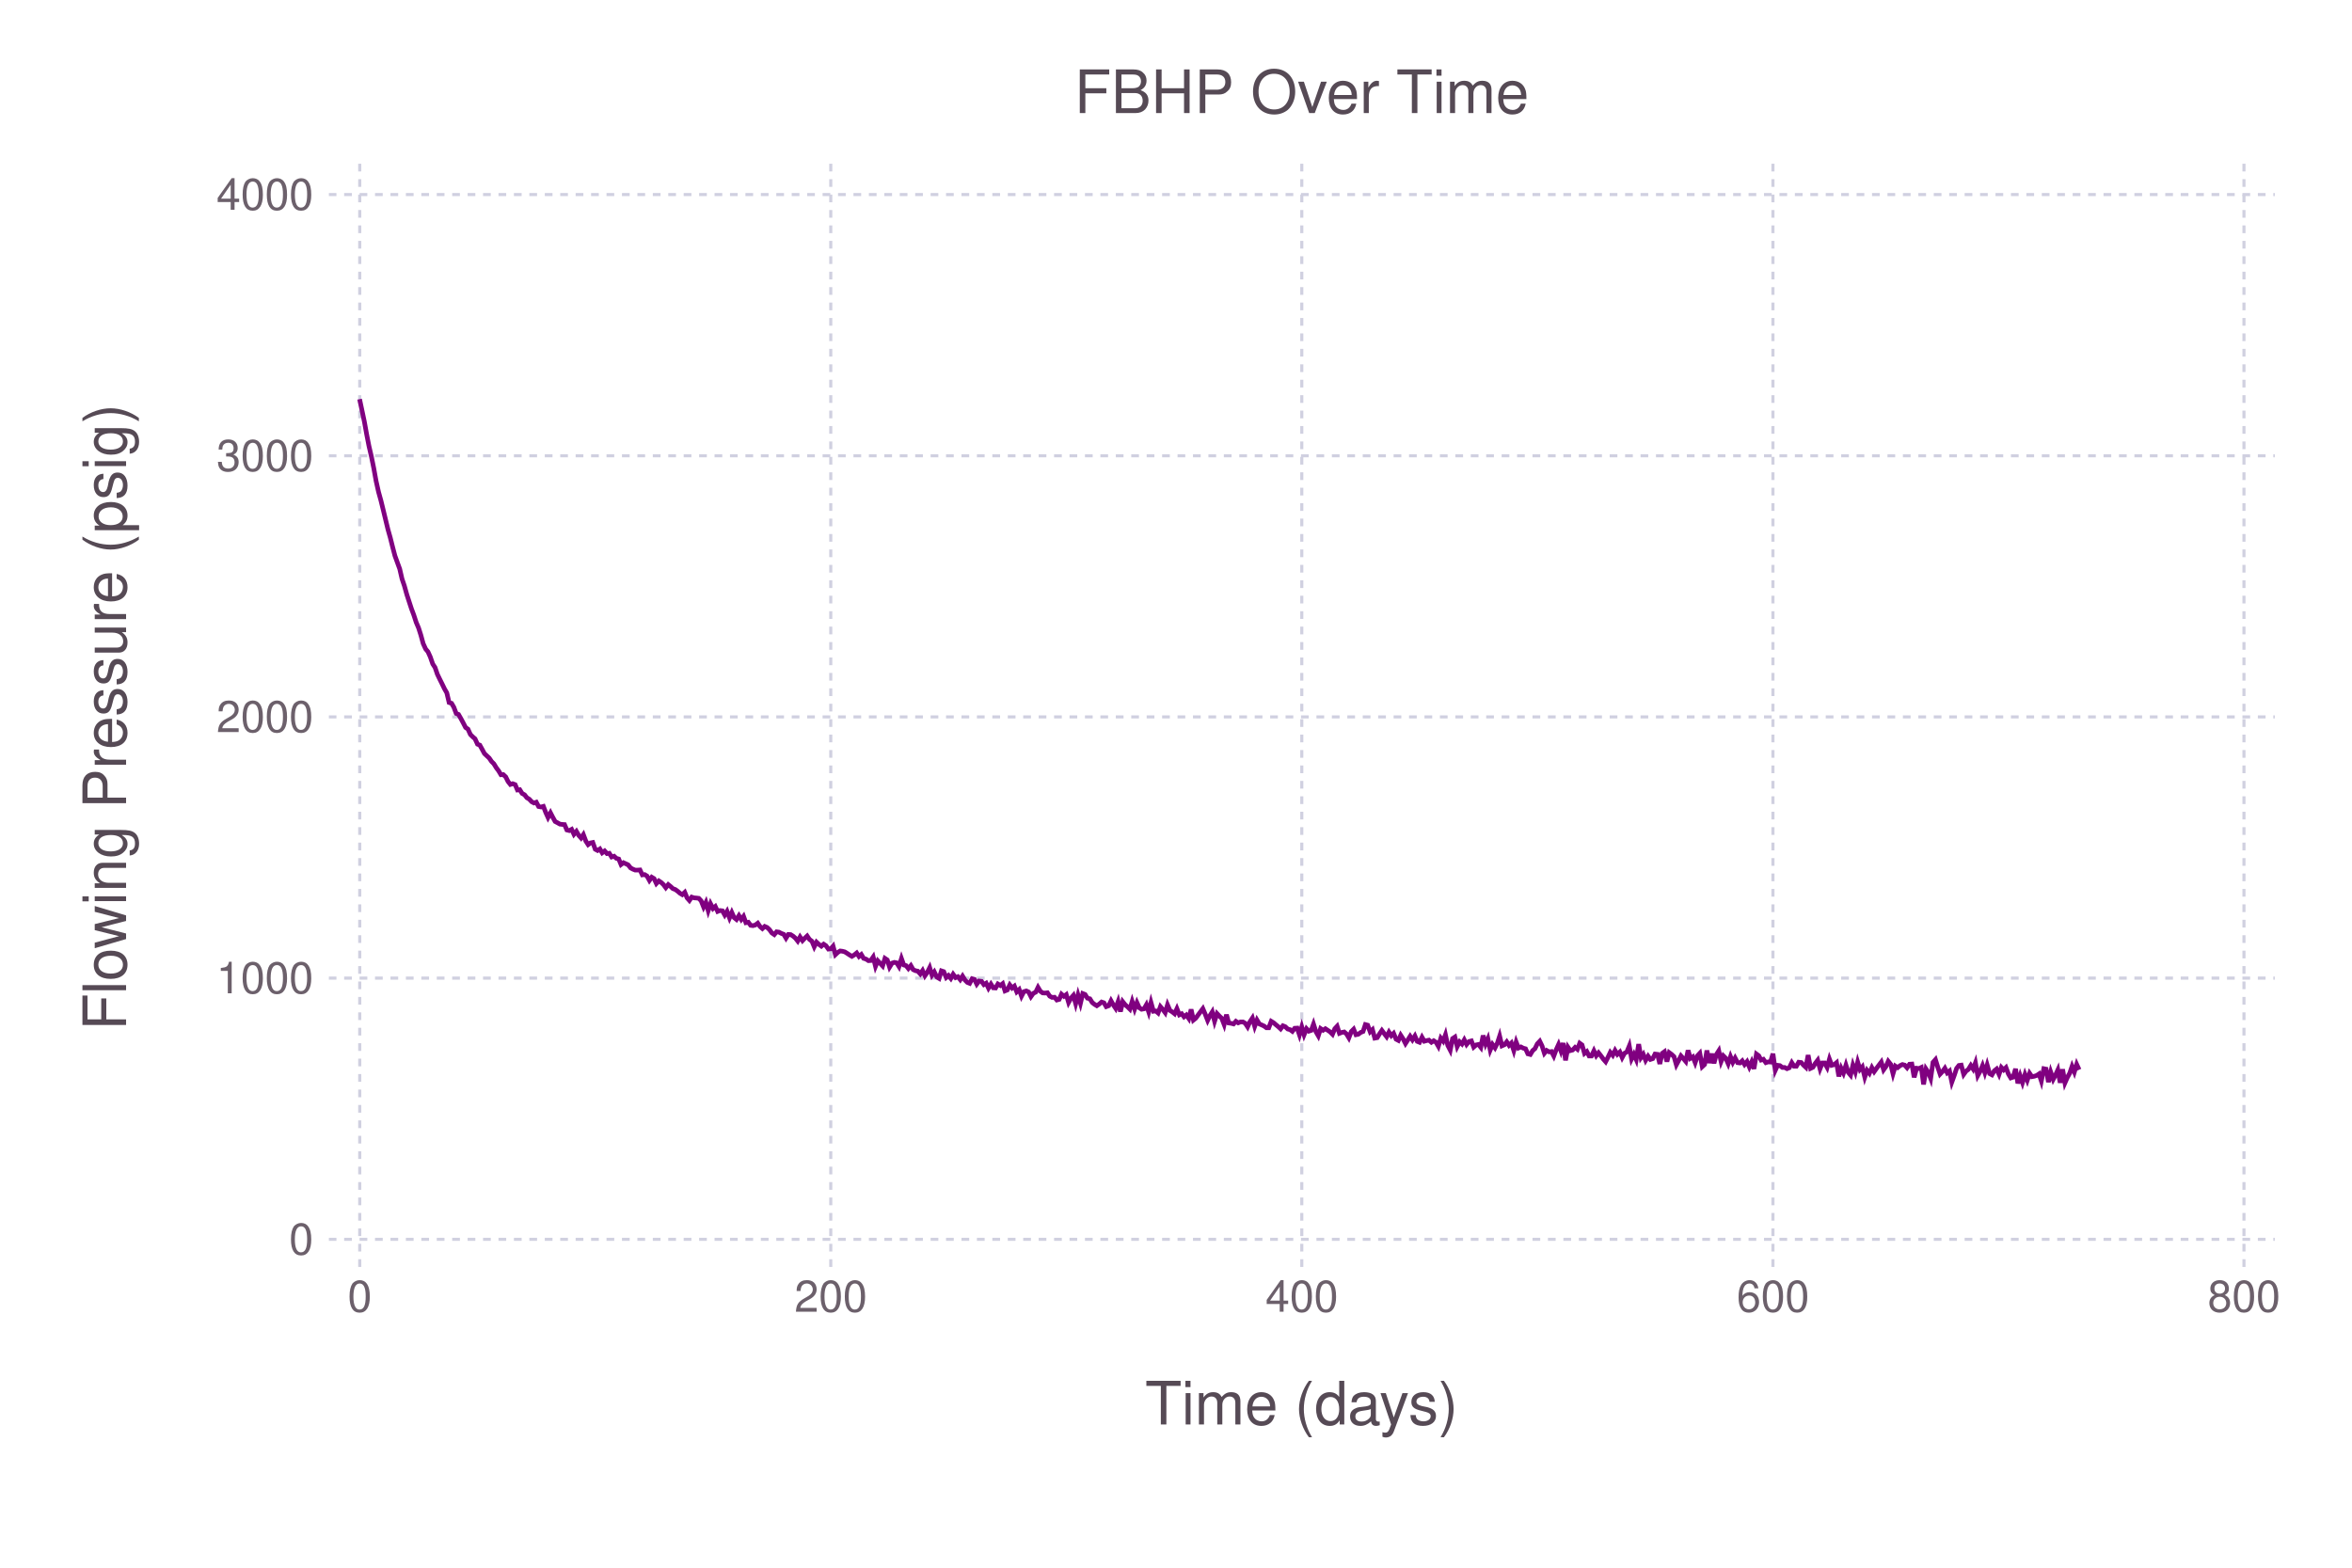
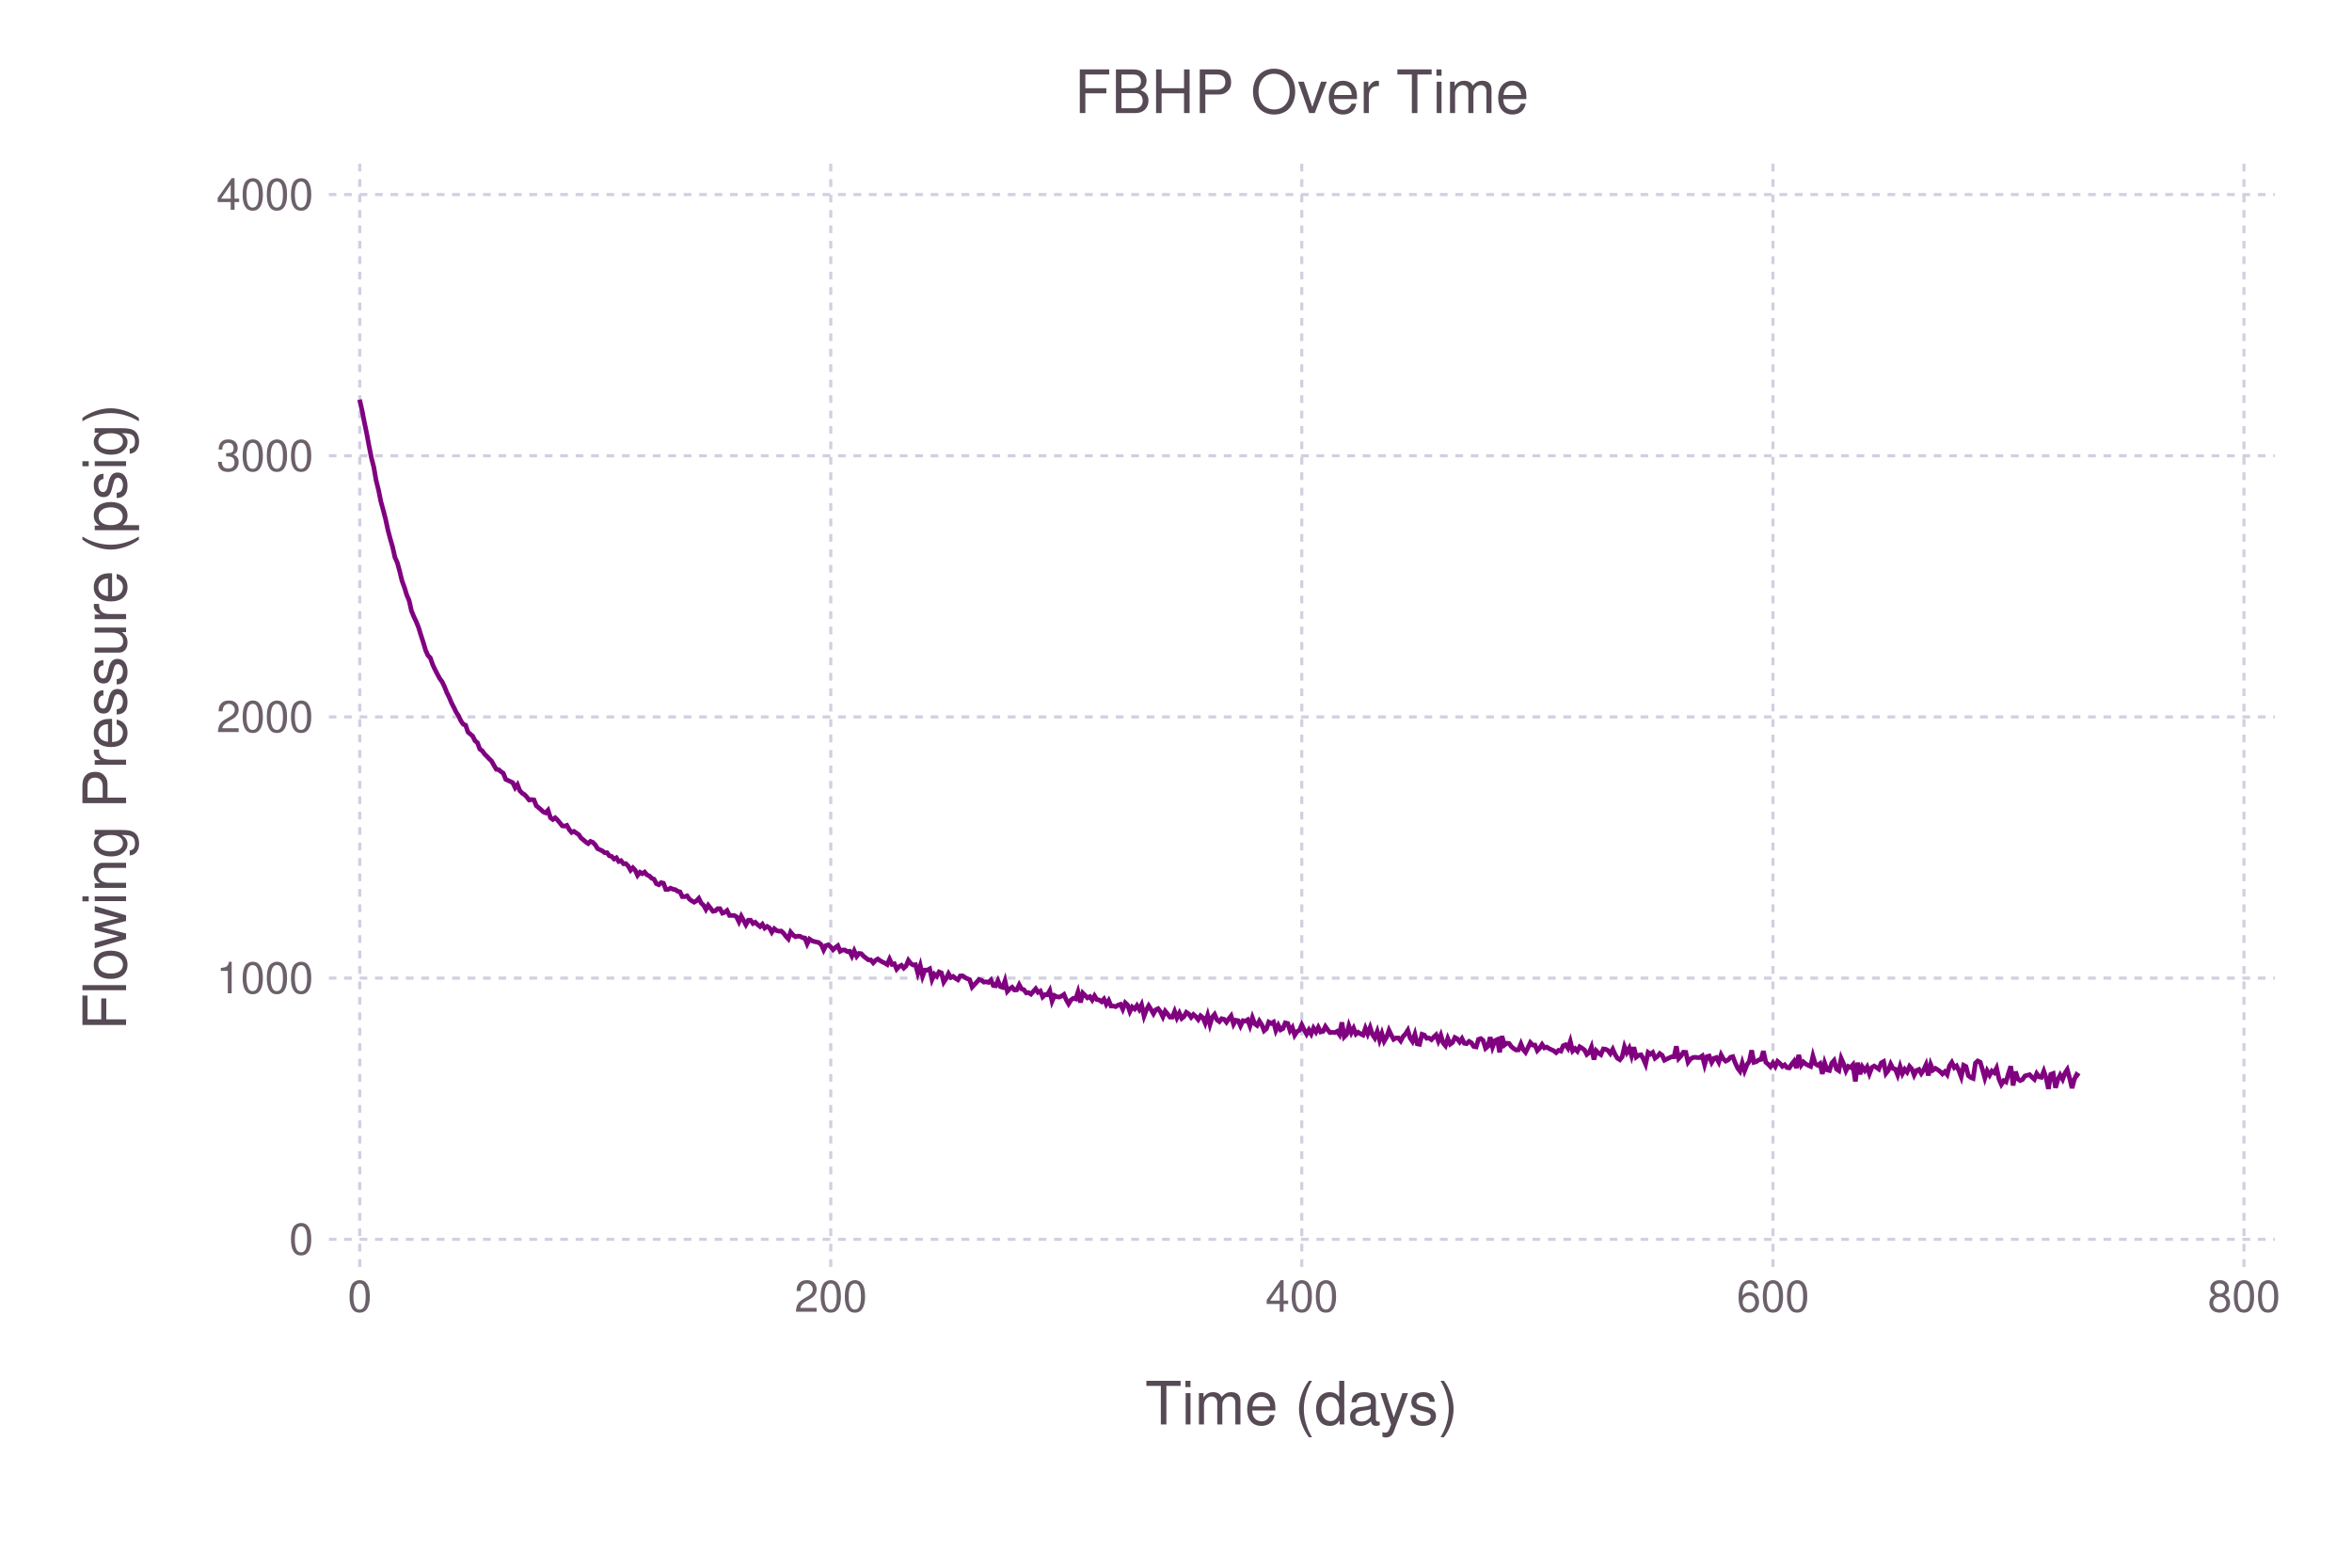
<svg xmlns="http://www.w3.org/2000/svg" version="1.2" width="152.4mm" height="101.6mm" viewBox="0 0 152.4 101.6" stroke="none" fill="#000000" stroke-width="0.3" font-size="3.88">
  <defs>
    <marker id="arrow" markerWidth="15" markerHeight="7" refX="5" refY="3.5" orient="auto" markerUnits="strokeWidth">
      <path d="M0,0 L15,3.5 L0,7 z" stroke="context-stroke" fill="context-stroke" />
    </marker>
  </defs>
-   <g class="plotroot xscalable yscalable" id="img-9a608861-1">
-     <g font-size="3.88" font-family="'PT Sans','Helvetica Neue','Helvetica',sans-serif" fill="#564A55" stroke="#000000" stroke-opacity="0.000" id="img-9a608861-2">
+   <g class="plotroot xscalable yscalable" id="img-10766e0c-1">
+     <g font-size="3.88" font-family="'PT Sans','Helvetica Neue','Helvetica',sans-serif" fill="#564A55" stroke="#000000" stroke-opacity="0.000" id="img-10766e0c-2">
      <g transform="translate(84.35,89.99)">
        <g class="primitive">
          <text text-anchor="middle" dy="0.6em">Time (days)</text>
        </g>
      </g>
    </g>
-     <g class="guide xlabels" font-size="2.82" font-family="'PT Sans Caption','Helvetica Neue','Helvetica',sans-serif" fill="#6C606B" id="img-9a608861-3">
+     <g class="guide xlabels" font-size="2.82" font-family="'PT Sans Caption','Helvetica Neue','Helvetica',sans-serif" fill="#6C606B" id="img-10766e0c-3">
      <g transform="translate(23.31,83.32)">
        <g class="primitive">
          <text text-anchor="middle" dy="0.6em">0</text>
        </g>
      </g>
      <g transform="translate(53.83,83.32)">
        <g class="primitive">
          <text text-anchor="middle" dy="0.6em">200</text>
        </g>
      </g>
      <g transform="translate(84.35,83.32)">
        <g class="primitive">
          <text text-anchor="middle" dy="0.6em">400</text>
        </g>
      </g>
      <g transform="translate(114.88,83.32)">
        <g class="primitive">
          <text text-anchor="middle" dy="0.6em">600</text>
        </g>
      </g>
      <g transform="translate(145.4,83.32)">
        <g class="primitive">
          <text text-anchor="middle" dy="0.6em">800</text>
        </g>
      </g>
    </g>
-     <g clip-path="url(#img-9a608861-4)">
-       <g id="img-9a608861-5">
-         <g pointer-events="visible" stroke-width="0.3" fill="#000000" fill-opacity="0.000" stroke="#000000" stroke-opacity="0.000" class="guide background" id="img-9a608861-6">
-           <g transform="translate(84.35,46.46)" id="img-9a608861-7">
+     <g clip-path="url(#img-10766e0c-4)">
+       <g id="img-10766e0c-5">
+         <g pointer-events="visible" stroke-width="0.3" fill="#000000" fill-opacity="0.000" stroke="#000000" stroke-opacity="0.000" class="guide background" id="img-10766e0c-6">
+           <g transform="translate(84.35,46.46)" id="img-10766e0c-7">
            <path d="M-63.05,-35.85 L 63.05 -35.85 63.05 35.85 -63.05 35.85 z" class="primitive" />
          </g>
        </g>
-         <g class="guide ygridlines xfixed" stroke-dasharray="0.5,0.5" stroke-width="0.2" stroke="#D0D0E0" id="img-9a608861-8">
-           <g transform="translate(84.35,80.32)" id="img-9a608861-9">
+         <g class="guide ygridlines xfixed" stroke-dasharray="0.5,0.5" stroke-width="0.2" stroke="#D0D0E0" id="img-10766e0c-8">
+           <g transform="translate(84.35,80.32)" id="img-10766e0c-9">
            <path fill="none" d="M-63.05,0 L 63.05 0" class="primitive" />
          </g>
-           <g transform="translate(84.35,63.39)" id="img-9a608861-10">
+           <g transform="translate(84.35,63.39)" id="img-10766e0c-10">
            <path fill="none" d="M-63.05,0 L 63.05 0" class="primitive" />
          </g>
-           <g transform="translate(84.35,46.46)" id="img-9a608861-11">
+           <g transform="translate(84.35,46.46)" id="img-10766e0c-11">
            <path fill="none" d="M-63.05,0 L 63.05 0" class="primitive" />
          </g>
-           <g transform="translate(84.35,29.54)" id="img-9a608861-12">
+           <g transform="translate(84.35,29.54)" id="img-10766e0c-12">
            <path fill="none" d="M-63.05,0 L 63.05 0" class="primitive" />
          </g>
-           <g transform="translate(84.35,12.61)" id="img-9a608861-13">
+           <g transform="translate(84.35,12.61)" id="img-10766e0c-13">
            <path fill="none" d="M-63.05,0 L 63.05 0" class="primitive" />
          </g>
        </g>
-         <g class="guide xgridlines yfixed" stroke-dasharray="0.5,0.5" stroke-width="0.2" stroke="#D0D0E0" id="img-9a608861-14">
-           <g transform="translate(23.31,46.46)" id="img-9a608861-15">
+         <g class="guide xgridlines yfixed" stroke-dasharray="0.5,0.5" stroke-width="0.2" stroke="#D0D0E0" id="img-10766e0c-14">
+           <g transform="translate(23.31,46.46)" id="img-10766e0c-15">
            <path fill="none" d="M0,-35.85 L 0 35.85" class="primitive" />
          </g>
-           <g transform="translate(53.83,46.46)" id="img-9a608861-16">
+           <g transform="translate(53.83,46.46)" id="img-10766e0c-16">
            <path fill="none" d="M0,-35.85 L 0 35.85" class="primitive" />
          </g>
-           <g transform="translate(84.35,46.46)" id="img-9a608861-17">
+           <g transform="translate(84.35,46.46)" id="img-10766e0c-17">
            <path fill="none" d="M0,-35.85 L 0 35.85" class="primitive" />
          </g>
-           <g transform="translate(114.88,46.46)" id="img-9a608861-18">
+           <g transform="translate(114.88,46.46)" id="img-10766e0c-18">
            <path fill="none" d="M0,-35.85 L 0 35.85" class="primitive" />
          </g>
-           <g transform="translate(145.4,46.46)" id="img-9a608861-19">
+           <g transform="translate(145.4,46.46)" id="img-10766e0c-19">
            <path fill="none" d="M0,-35.85 L 0 35.85" class="primitive" />
          </g>
        </g>
-         <g class="plotpanel" id="img-9a608861-20">
-           <g stroke-width="0.3" fill="#000000" fill-opacity="0.000" class="geometry" id="img-9a608861-21">
-             <g class="color_RGB{N0f8}(0.502,0.0,0.502)" stroke-dasharray="none" stroke="#800080" id="img-9a608861-22">
-               <g transform="translate(79.01,62.87)" id="img-9a608861-23">
-                 <path fill="none" d="M-55.71,-37 L -55.55 -36.25 -55.4 -35.54 -55.25 -34.71 -55.1 -33.95 -54.94 -33.26 -54.79 -32.52 -54.64 -31.69 -54.48 -30.98 -54.33 -30.44 -54.18 -29.83 -54.03 -29.21 -53.87 -28.55 -53.72 -28.02 -53.57 -27.42 -53.42 -26.85 -53.26 -26.41 -53.11 -26 -52.96 -25.35 -52.81 -24.91 -52.65 -24.34 -52.5 -23.88 -52.35 -23.42 -52.2 -23.02 -52.04 -22.53 -51.89 -22.18 -51.74 -21.71 -51.59 -21.16 -51.43 -20.81 -51.28 -20.63 -51.13 -20.3 -50.97 -19.84 -50.82 -19.61 -50.67 -19.17 -50.52 -18.86 -50.36 -18.54 -50.21 -18.23 -50.06 -17.97 -49.91 -17.34 -49.75 -17.29 -49.6 -17.03 -49.45 -16.63 -49.3 -16.57 -49.14 -16.29 -48.99 -16.01 -48.84 -15.72 -48.69 -15.62 -48.53 -15.27 -48.38 -15.12 -48.23 -14.99 -48.07 -14.64 -47.92 -14.58 -47.77 -14.31 -47.62 -14.03 -47.46 -13.88 -47.31 -13.74 -47.16 -13.52 -47.01 -13.37 -46.85 -13.11 -46.7 -12.91 -46.55 -12.66 -46.4 -12.67 -46.24 -12.52 -46.09 -12.22 -45.94 -12.03 -45.79 -12.08 -45.63 -12.02 -45.48 -11.67 -45.33 -11.69 -45.18 -11.45 -45.02 -11.36 -44.87 -11.17 -44.72 -11.08 -44.56 -10.91 -44.41 -10.83 -44.26 -10.88 -44.11 -10.6 -43.95 -10.57 -43.8 -10.61 -43.65 -10.22 -43.5 -9.89 -43.34 -10.19 -43.19 -9.9 -43.04 -9.63 -42.89 -9.55 -42.73 -9.46 -42.58 -9.44 -42.43 -9.43 -42.28 -9.08 -42.12 -9.04 -41.97 -9.12 -41.82 -8.8 -41.66 -8.99 -41.51 -8.73 -41.36 -8.56 -41.21 -8.78 -41.05 -8.36 -40.9 -8.13 -40.75 -8.24 -40.6 -8.27 -40.44 -7.83 -40.29 -7.75 -40.14 -7.85 -39.99 -7.6 -39.83 -7.72 -39.68 -7.55 -39.53 -7.57 -39.38 -7.33 -39.22 -7.38 -39.07 -7.24 -38.92 -7.2 -38.77 -6.84 -38.61 -6.96 -38.46 -6.89 -38.31 -6.82 -38.15 -6.62 -38 -6.54 -37.85 -6.48 -37.7 -6.48 -37.54 -6.49 -37.39 -6.17 -37.24 -6.19 -37.09 -6.1 -36.93 -5.81 -36.78 -6.02 -36.63 -5.93 -36.48 -5.61 -36.32 -5.78 -36.17 -5.68 -36.02 -5.54 -35.87 -5.34 -35.71 -5.54 -35.56 -5.42 -35.41 -5.28 -35.25 -5.22 -35.1 -5.11 -34.95 -4.98 -34.8 -4.89 -34.64 -5.04 -34.49 -4.68 -34.34 -4.51 -34.19 -4.73 -34.03 -4.68 -33.88 -4.67 -33.73 -4.65 -33.58 -4.49 -33.42 -4.09 -33.27 -4.39 -33.12 -3.85 -32.97 -4.3 -32.81 -3.99 -32.66 -4.12 -32.51 -3.8 -32.36 -3.86 -32.2 -3.84 -32.05 -3.57 -31.9 -3.81 -31.74 -3.38 -31.59 -3.73 -31.44 -3.4 -31.29 -3.28 -31.13 -3.53 -30.98 -3.28 -30.83 -3.48 -30.68 -3.07 -30.52 -3.1 -30.37 -2.9 -30.22 -2.88 -30.07 -2.92 -29.91 -3.04 -29.76 -2.82 -29.61 -2.69 -29.46 -2.83 -29.3 -2.76 -29.15 -2.62 -29 -2.41 -28.84 -2.3 -28.69 -2.48 -28.54 -2.46 -28.39 -2.38 -28.23 -2.32 -28.08 -2.07 -27.93 -2.31 -27.78 -2.3 -27.62 -2.2 -27.47 -2.07 -27.32 -1.88 -27.17 -2.15 -27.01 -1.91 -26.86 -2.07 -26.71 -2.21 -26.56 -1.99 -26.4 -1.87 -26.25 -1.51 -26.1 -1.81 -25.95 -1.67 -25.79 -1.55 -25.64 -1.68 -25.49 -1.58 -25.33 -1.36 -25.18 -1.38 -25.03 -1.55 -24.88 -1 -24.72 -1.15 -24.57 -1.24 -24.42 -1.22 -24.27 -1.18 -24.11 -1.08 -23.96 -0.98 -23.81 -0.89 -23.66 -0.98 -23.5 -1.11 -23.35 -0.88 -23.2 -1.01 -23.05 -0.76 -22.89 -0.71 -22.74 -0.61 -22.59 -0.62 -22.43 -0.85 -22.28 -0.24 -22.13 -0.6 -21.98 -0.44 -21.82 -0.27 -21.67 -0.76 -21.52 -0.66 -21.37 -0.19 -21.21 -0.45 -21.06 -0.5 -20.91 -0.47 -20.76 -0.23 -20.6 -0.75 -20.45 -0.33 -20.3 -0.29 -20.15 -0.1 -19.99 -0.29 -19.84 -0.03 -19.69 0.04 -19.54 0.07 -19.38 0.25 -19.23 0.03 -19.08 0.37 -18.92 0.14 -18.77 -0.16 -18.62 0.33 -18.47 0.12 -18.31 0.45 -18.16 0.54 -18.01 0.05 -17.86 0.1 -17.7 0.48 -17.55 0.35 -17.4 0.54 -17.25 0.27 -17.09 0.49 -16.94 0.43 -16.79 0.62 -16.64 0.39 -16.48 0.65 -16.33 0.8 -16.18 0.86 -16.02 0.56 -15.87 0.6 -15.72 0.91 -15.57 0.71 -15.41 0.73 -15.26 0.94 -15.11 0.85 -14.96 1.17 -14.8 0.91 -14.65 1.15 -14.5 1.16 -14.35 0.9 -14.19 1 -14.04 0.88 -13.89 1.35 -13.74 1.29 -13.58 0.96 -13.43 1.16 -13.28 1.04 -13.13 1.41 -12.97 1.26 -12.82 1.69 -12.67 1.4 -12.51 1.35 -12.36 1.42 -12.21 1.72 -12.06 1.51 -11.9 1.43 -11.75 1.12 -11.6 1.37 -11.45 1.48 -11.29 1.49 -11.14 1.47 -10.99 1.69 -10.84 1.77 -10.68 1.76 -10.53 1.94 -10.38 1.9 -10.23 1.56 -10.07 1.7 -9.92 1.59 -9.77 2.1 -9.61 1.81 -9.46 1.64 -9.31 2.18 -9.16 1.61 -9 2.15 -8.85 1.52 -8.7 1.58 -8.55 1.82 -8.39 1.86 -8.24 2.1 -8.09 2.22 -7.94 2.31 -7.78 2.2 -7.63 2.07 -7.48 2.12 -7.33 2.37 -7.17 2.31 -7.02 1.99 -6.87 2.26 -6.72 2.48 -6.56 2.04 -6.41 2.69 -6.26 2.05 -6.1 2.25 -5.95 2.38 -5.8 2.53 -5.65 2.03 -5.49 2.53 -5.34 2.11 -5.19 2.44 -5.04 2.54 -4.88 2.51 -4.73 2.25 -4.58 2.71 -4.43 2.1 -4.27 2.67 -4.12 2.65 -3.97 2.78 -3.82 2.37 -3.66 2.56 -3.51 2.76 -3.36 2.25 -3.2 2.62 -3.05 2.71 -2.9 2.83 -2.75 2.5 -2.59 2.9 -2.44 2.83 -2.29 3.03 -2.14 2.91 -1.98 3.14 -1.83 2.55 -1.68 3.24 -1.53 3.12 -1.37 2.9 -1.22 2.7 -1.07 2.5 -0.92 2.85 -0.76 3.26 -0.61 2.95 -0.46 2.71 -0.31 3.32 -0.15 2.82 0 2.98 0.15 3.12 0.31 3.53 0.46 2.89 0.61 3.43 0.76 3.45 0.92 3.49 1.07 3.32 1.22 3.42 1.37 3.36 1.53 3.36 1.68 3.45 1.83 3.68 1.98 3.35 2.14 3.11 2.29 3.65 2.44 3.24 2.59 3.49 2.75 3.56 2.9 3.63 3.05 3.74 3.2 3.74 3.36 3.32 3.51 3.41 3.66 3.54 3.82 3.67 3.97 3.81 4.12 3.61 4.27 3.67 4.43 3.82 4.58 3.86 4.73 3.97 4.88 3.77 5.04 3.76 5.19 4.2 5.34 3.68 5.49 4.19 5.65 3.8 5.8 3.96 5.95 3.91 6.1 3.5 6.26 4 6.41 4.26 6.56 3.79 6.72 3.9 6.87 3.8 7.02 3.9 7.17 4 7.33 4.16 7.48 3.8 7.63 3.64 7.78 4.1 7.94 4.04 8.09 4.01 8.24 4.14 8.39 4.39 8.55 3.98 8.7 3.83 8.85 4.19 9 4.16 9.16 4.04 9.31 3.98 9.46 3.53 9.61 3.57 9.77 4 9.92 3.86 10.07 4.41 10.23 4.38 10.38 4.13 10.53 3.91 10.68 4.11 10.84 4.32 10.99 4.02 11.14 4.25 11.29 4.1 11.45 4.48 11.6 4.56 11.75 4.22 11.9 4.45 12.06 4.76 12.21 4.53 12.36 4.29 12.51 4.52 12.67 4.27 12.82 4.62 12.97 4.68 13.13 4.35 13.28 4.61 13.43 4.57 13.58 4.54 13.74 4.68 13.89 4.58 14.04 4.68 14.19 4.94 14.35 4.41 14.5 4.6 14.65 4.19 14.8 4.88 14.96 5.19 15.11 4.44 15.26 4.34 15.41 4.96 15.57 4.65 15.72 4.79 15.87 4.52 16.02 4.82 16.18 4.63 16.33 4.59 16.48 4.99 16.64 4.85 16.79 4.82 16.94 5.01 17.09 4.24 17.25 4.79 17.4 4.45 17.55 5.18 17.7 4.82 17.86 5.04 18.01 4.74 18.16 4.28 18.31 4.91 18.47 4.84 18.62 4.65 18.77 4.88 18.92 4.73 19.08 5.22 19.23 4.66 19.38 5.05 19.54 4.98 19.69 5.06 19.84 5.1 19.99 5.43 20.15 5.47 20.3 5.22 20.45 5.09 20.6 4.78 20.76 4.61 20.91 4.92 21.06 5.39 21.21 5.21 21.37 5.3 21.52 5.28 21.67 5.57 21.82 5.17 21.98 4.82 22.13 5.24 22.28 4.73 22.43 5.85 22.59 5 22.74 5.22 22.89 5.18 23.05 5.01 23.2 5.13 23.35 4.74 23.5 4.85 23.66 5.4 23.81 5.28 23.96 5.57 24.11 5.57 24.27 5.23 24.42 5.55 24.57 5.36 24.72 5.55 24.88 5.77 25.03 5.94 25.18 5.65 25.33 5.33 25.49 5.52 25.64 5.21 25.79 5.46 25.95 5.31 26.1 5.67 26.25 5.39 26.4 5.31 26.56 4.92 26.71 5.76 26.86 5.46 27.01 5.8 27.17 4.8 27.32 5.67 27.47 5.46 27.62 5.85 27.78 5.58 27.93 5.79 28.08 5.74 28.23 5.44 28.39 5.46 28.54 6.08 28.69 5.4 28.84 5.29 29 5.93 29.15 5.35 29.3 5.46 29.46 5.61 29.61 6.14 29.76 5.86 29.91 5.56 30.07 5.74 30.22 5.92 30.37 5.2 30.52 5.72 30.68 5.62 30.83 6 30.98 5.55 31.13 5.39 31.29 6.26 31.44 6.12 31.59 5.21 31.74 6.02 31.9 5.42 32.05 6.04 32.2 5.48 32.36 5.23 32.51 5.93 32.66 5.56 32.81 5.71 32.97 6.07 33.12 5.61 33.27 5.98 33.42 5.7 33.58 6 33.73 6.02 33.88 5.88 34.03 6.12 34.19 5.93 34.34 6.28 34.49 5.95 34.64 6.4 34.8 5.44 34.95 5.55 35.1 5.83 35.25 5.78 35.41 6 35.56 5.95 35.71 5.96 35.87 5.42 36.02 6.5 36.17 6.17 36.32 6.19 36.48 6.31 36.63 6.31 36.78 6.39 36.93 6.33 37.09 6 37.24 6.23 37.39 6.23 37.54 5.97 37.7 5.99 37.85 6.16 38 6.3 38.15 5.51 38.31 6.37 38.46 6.3 38.61 6.05 38.77 5.84 38.92 6.4 39.07 6.02 39.22 6.02 39.38 6.31 39.53 5.77 39.68 6.17 39.83 6.13 39.99 6 40.14 6.89 40.29 6.36 40.44 6.67 40.6 6.16 40.75 6.63 40.9 6.81 41.05 6.16 41.21 6.6 41.36 5.96 41.51 6.44 41.66 6.27 41.82 6.94 41.97 6.5 42.12 6.69 42.28 6.32 42.43 6.58 42.58 6.37 42.73 6.17 42.89 5.96 43.04 6.46 43.19 6.25 43.34 5.91 43.5 6.11 43.65 6.72 43.8 6.22 43.95 6.32 44.11 6.19 44.26 6.12 44.41 6.16 44.56 6.33 44.72 6.1 44.87 6.09 45.02 6.95 45.18 6.36 45.33 6.38 45.48 6.31 45.63 7.41 45.79 6.41 45.94 6.63 46.09 7.02 46.24 5.98 46.4 5.8 46.55 6.29 46.7 6.74 46.85 6.58 47.01 6.36 47.16 6.66 47.31 6.54 47.46 7.26 47.62 6.82 47.77 6.37 47.92 6.18 48.07 6.16 48.23 6.76 48.38 6.55 48.53 6.44 48.69 6.18 48.84 6.41 48.99 6.01 49.14 6.84 49.3 6.55 49.45 6.19 49.6 6.65 49.75 6.15 49.91 6.71 50.06 6.79 50.21 6.53 50.36 6.41 50.52 6.76 50.67 6.31 50.82 6.47 50.97 6.32 51.13 6.74 51.28 6.99 51.43 6.94 51.59 6.4 51.74 7.34 51.89 6.85 52.04 7.29 52.2 6.76 52.35 7.14 52.5 6.69 52.65 6.91 52.81 6.88 52.96 6.83 53.11 6.73 53.26 7.19 53.42 6.39 53.57 6.42 53.72 7.26 53.87 6.61 54.03 7.08 54.18 6.8 54.33 6.47 54.48 7.3 54.64 6.43 54.79 7.31 54.94 6.97 55.1 6.68 55.25 6.24 55.4 6.61 55.55 6.11 55.71 6.46" class="primitive" />
+         <g class="plotpanel" id="img-10766e0c-20">
+           <g stroke-width="0.3" fill="#000000" fill-opacity="0.000" class="geometry" id="img-10766e0c-21">
+             <g class="color_RGB{N0f8}(0.502,0.0,0.502)" stroke-dasharray="none" stroke="#800080" id="img-10766e0c-22">
+               <g transform="translate(79.01,62.87)" id="img-10766e0c-23">
+                 <path fill="none" d="M-55.71,-36.97 L -55.55 -36.27 -55.4 -35.5 -55.25 -34.78 -55.1 -33.98 -54.94 -33.18 -54.79 -32.6 -54.64 -31.74 -54.48 -31.1 -54.33 -30.36 -54.18 -29.82 -54.03 -29.24 -53.87 -28.5 -53.72 -27.94 -53.57 -27.42 -53.42 -26.75 -53.26 -26.39 -53.11 -25.84 -52.96 -25.22 -52.81 -24.82 -52.65 -24.3 -52.5 -23.95 -52.35 -23.28 -52.2 -22.92 -52.04 -22.58 -51.89 -22.21 -51.74 -21.72 -51.59 -21.26 -51.43 -20.72 -51.28 -20.39 -51.13 -20.24 -50.97 -19.79 -50.82 -19.47 -50.67 -19.18 -50.52 -18.9 -50.36 -18.68 -50.21 -18.37 -50.06 -17.99 -49.91 -17.69 -49.75 -17.31 -49.6 -17.02 -49.45 -16.71 -49.3 -16.48 -49.14 -16.14 -48.99 -15.93 -48.84 -15.87 -48.69 -15.43 -48.53 -15.29 -48.38 -15.16 -48.23 -14.86 -48.07 -14.73 -47.92 -14.32 -47.77 -14.22 -47.62 -14.01 -47.46 -13.85 -47.31 -13.69 -47.16 -13.55 -47.01 -13.28 -46.85 -13.01 -46.7 -12.99 -46.55 -12.86 -46.4 -12.76 -46.24 -12.36 -46.09 -12.29 -45.94 -12.22 -45.79 -12.15 -45.63 -11.82 -45.48 -12.02 -45.33 -11.63 -45.18 -11.47 -45.02 -11.37 -44.87 -11.21 -44.72 -11.02 -44.56 -11.05 -44.41 -11.03 -44.26 -10.65 -44.11 -10.53 -43.95 -10.39 -43.8 -10.25 -43.65 -10.19 -43.5 -10.36 -43.34 -9.87 -43.19 -9.76 -43.04 -9.87 -42.89 -9.73 -42.73 -9.54 -42.58 -9.35 -42.43 -9.33 -42.28 -9.38 -42.12 -9.1 -41.97 -8.92 -41.82 -8.99 -41.66 -8.88 -41.51 -8.78 -41.36 -8.56 -41.21 -8.44 -41.05 -8.3 -40.9 -8.2 -40.75 -8.34 -40.6 -8.28 -40.44 -8.12 -40.29 -7.87 -40.14 -7.8 -39.99 -7.73 -39.83 -7.61 -39.68 -7.61 -39.53 -7.41 -39.38 -7.37 -39.22 -7.2 -39.07 -7.28 -38.92 -7.04 -38.77 -7.09 -38.61 -6.89 -38.46 -6.9 -38.31 -6.75 -38.15 -6.47 -38 -6.63 -37.85 -6.47 -37.7 -6.14 -37.54 -6.34 -37.39 -6.25 -37.24 -6.35 -37.09 -6.17 -36.93 -6.1 -36.78 -5.95 -36.63 -5.89 -36.48 -5.6 -36.32 -5.53 -36.17 -5.67 -36.02 -5.63 -35.87 -5.23 -35.71 -5.23 -35.56 -5.31 -35.41 -5.24 -35.25 -5.21 -35.1 -5.11 -34.95 -5.07 -34.8 -4.76 -34.64 -4.76 -34.49 -4.81 -34.34 -4.6 -34.19 -4.49 -34.03 -4.4 -33.88 -4.49 -33.73 -4.65 -33.58 -4.35 -33.42 -4.2 -33.27 -3.93 -33.12 -4.2 -32.97 -4.01 -32.81 -3.81 -32.66 -3.84 -32.51 -3.98 -32.36 -3.98 -32.2 -3.69 -32.05 -3.74 -31.9 -3.86 -31.74 -3.54 -31.59 -3.54 -31.44 -3.54 -31.29 -3.46 -31.13 -3.13 -30.98 -3.49 -30.83 -3.22 -30.68 -2.94 -30.52 -3.23 -30.37 -3.23 -30.22 -3.02 -30.07 -3.1 -29.91 -2.94 -29.76 -2.82 -29.61 -2.97 -29.46 -2.72 -29.3 -2.83 -29.15 -2.73 -29 -2.45 -28.84 -2.68 -28.69 -2.56 -28.54 -2.52 -28.39 -2.53 -28.23 -2.38 -28.08 -2.18 -27.93 -2.02 -27.78 -2.46 -27.62 -2.27 -27.47 -2.16 -27.32 -2.2 -27.17 -2.19 -27.01 -2.1 -26.86 -2.08 -26.71 -1.7 -26.56 -2.01 -26.4 -1.9 -26.25 -1.85 -26.1 -1.82 -25.95 -1.78 -25.79 -1.64 -25.64 -1.3 -25.49 -1.59 -25.33 -1.64 -25.18 -1.5 -25.03 -1.32 -24.88 -1.46 -24.72 -1.58 -24.57 -1.22 -24.42 -1.3 -24.27 -1.3 -24.11 -1.2 -23.96 -1.22 -23.81 -0.91 -23.66 -1.25 -23.5 -0.89 -23.35 -1.08 -23.2 -1.06 -23.05 -0.9 -22.89 -0.77 -22.74 -0.66 -22.59 -0.66 -22.43 -0.47 -22.28 -0.63 -22.13 -0.72 -21.98 -0.61 -21.82 -0.52 -21.67 -0.45 -21.52 -0.36 -21.37 -0.71 -21.21 -0.37 -21.06 -0.41 -20.91 -0.06 -20.76 -0.22 -20.6 -0.31 -20.45 -0.13 -20.3 -0.27 -20.15 -0.63 -19.99 -0.42 -19.84 -0.33 -19.69 -0.35 -19.54 0.2 -19.38 -0.29 -19.23 0.4 -19.08 0 -18.92 0 -18.77 -0.08 -18.62 0.61 -18.47 0.26 -18.31 0.4 -18.16 0.12 -18.01 0.18 -17.86 0.78 -17.7 0.54 -17.55 0.23 -17.4 0.48 -17.25 0.41 -17.09 0.54 -16.94 0.63 -16.79 0.38 -16.64 0.37 -16.48 0.48 -16.33 0.56 -16.18 0.62 -16.02 1.1 -15.87 0.94 -15.72 0.78 -15.57 0.61 -15.41 0.66 -15.26 0.78 -15.11 0.76 -14.96 0.8 -14.8 0.64 -14.65 1 -14.5 1.02 -14.35 0.69 -14.19 1.07 -14.04 1.12 -13.89 0.69 -13.74 1.38 -13.58 1.21 -13.43 1.11 -13.28 1.29 -13.13 1.28 -12.97 0.95 -12.82 1.22 -12.67 1.27 -12.51 1.48 -12.36 1.46 -12.21 1.56 -12.06 1.39 -11.9 1.21 -11.75 1.44 -11.6 1.36 -11.45 1.74 -11.29 1.59 -11.14 1.6 -10.99 1.33 -10.84 2.02 -10.68 1.65 -10.53 1.73 -10.38 1.75 -10.23 1.69 -10.07 1.58 -9.92 1.93 -9.77 2.19 -9.61 1.93 -9.46 1.83 -9.31 1.87 -9.16 1.42 -9 2.1 -8.85 1.49 -8.7 1.64 -8.55 1.8 -8.39 1.72 -8.24 1.94 -8.09 1.67 -7.94 1.91 -7.78 1.94 -7.63 2.05 -7.48 1.88 -7.33 2.22 -7.17 1.97 -7.02 2.33 -6.87 2.33 -6.72 2.37 -6.56 2.27 -6.41 2.22 -6.26 2.54 -6.1 2.12 -5.95 2.26 -5.8 2.69 -5.65 2.39 -5.49 2.52 -5.34 2.3 -5.19 2.55 -5.04 2.25 -4.88 2.98 -4.73 2.58 -4.58 2.31 -4.43 2.55 -4.27 2.83 -4.12 2.57 -3.97 2.5 -3.82 2.7 -3.66 3.03 -3.51 2.66 -3.36 2.84 -3.2 3.05 -3.05 3.05 -2.9 2.68 -2.75 3.1 -2.59 2.79 -2.44 3.13 -2.29 3.01 -2.14 2.74 -1.98 2.85 -1.83 3.06 -1.68 2.88 -1.53 3.01 -1.37 3.21 -1.22 2.96 -1.07 3.08 -0.92 3.44 -0.76 2.93 -0.61 3.53 -0.46 3.05 -0.31 2.87 -0.15 3.23 0 3.34 0.15 3.15 0.31 3.19 0.46 3.38 0.61 3.16 0.76 2.97 0.92 3.51 1.07 3.25 1.22 3.28 1.37 3.62 1.53 3.28 1.68 3.31 1.83 3.22 1.98 3.62 2.14 3.08 2.29 3.48 2.44 3.59 2.59 3.3 2.75 3.55 2.9 3.93 3.05 3.8 3.2 3.37 3.36 3.46 3.51 3.37 3.66 3.92 3.82 3.58 3.97 3.87 4.12 3.79 4.27 3.42 4.43 3.46 4.58 3.93 4.73 3.72 4.88 4.22 5.04 3.98 5.19 3.9 5.34 3.55 5.49 3.86 5.65 4.15 5.8 3.88 5.95 4.14 6.1 3.76 6.26 4.01 6.41 3.71 6.56 4.01 6.72 3.97 6.87 3.66 7.02 3.87 7.17 4.05 7.33 4.03 7.48 4.05 7.63 3.97 7.78 4.18 7.94 3.39 8.09 4.33 8.24 4.18 8.39 3.61 8.55 4.06 8.7 3.77 8.85 4.15 9 4.03 9.16 4.14 9.31 4.21 9.46 3.77 9.61 4.14 9.77 3.72 9.92 4.18 10.07 4.4 10.23 3.98 10.38 4.54 10.53 4.11 10.68 4.61 10.84 4.34 10.99 3.9 11.14 4.21 11.29 4.49 11.45 4.4 11.6 4.4 11.75 4.59 11.9 4.31 12.06 4.14 12.21 3.9 12.36 4.4 12.51 4.62 12.67 4.16 12.82 4.78 12.97 4.81 13.13 4.16 13.28 4.21 13.43 4.42 13.58 4.4 13.74 4.51 13.89 4.34 14.04 4.2 14.19 4.6 14.35 4.22 14.5 4.72 14.65 4.9 14.8 4.43 14.96 4.8 15.11 4.69 15.26 4.37 15.41 4.45 15.57 4.66 15.72 4.44 15.87 4.74 16.02 4.77 16.18 4.62 16.33 4.71 16.48 4.95 16.64 4.98 16.79 4.49 16.94 4.44 17.09 4.56 17.25 5.07 17.4 4.94 17.55 4.35 17.7 4.99 17.86 4.57 18.01 4.5 18.16 5.33 18.31 4.28 18.47 4.86 18.62 4.74 18.77 4.75 18.92 4.96 19.08 5.09 19.23 5.18 19.38 5.17 19.54 4.78 19.69 5.15 19.84 5.33 19.99 5.04 20.15 4.7 20.3 4.86 20.45 4.86 20.6 5.22 20.76 5.05 20.91 4.82 21.06 5.04 21.21 4.99 21.37 5.09 21.52 5.16 21.67 5.23 21.82 5.35 21.98 5.2 22.13 5.25 22.28 4.9 22.43 4.84 22.59 5.07 22.74 4.62 22.89 5.24 23.05 5.09 23.2 5.26 23.35 4.97 23.5 5.06 23.66 5.18 23.81 5.47 23.96 5.35 24.11 4.99 24.27 5.8 24.42 5.23 24.57 5.38 24.72 5.48 24.88 5.11 25.03 5.13 25.18 5.21 25.33 5.41 25.49 5.13 25.64 5.47 25.79 5.71 25.95 5.81 26.1 5.62 26.25 4.97 26.4 5.34 26.56 5.06 26.71 5.56 26.86 5 27.01 5.64 27.17 5.52 27.32 5.49 27.47 5.75 27.62 6.1 27.78 5.34 27.93 5.45 28.08 5.34 28.23 5.71 28.39 5.59 28.54 5.41 28.69 5.52 28.84 5.84 29 5.76 29.15 5.69 29.3 5.62 29.46 5.62 29.61 4.94 29.76 5.73 29.91 5.57 30.07 5.32 30.22 5.33 30.37 5.97 30.52 5.77 30.68 5.67 30.83 5.65 30.98 5.67 31.13 5.67 31.29 5.56 31.44 6.14 31.59 5.61 31.74 5.57 31.9 5.98 32.05 5.72 32.2 5.67 32.36 5.97 32.51 5.49 32.66 5.76 32.81 5.9 32.97 5.82 33.12 5.65 33.27 5.61 33.42 6 33.58 6.35 33.73 6.55 33.88 6.02 34.03 6.53 34.19 6.13 34.34 5.91 34.49 5.2 34.64 5.98 34.8 5.93 34.95 5.82 35.1 5.79 35.25 5.25 35.41 5.98 35.56 6.1 35.71 6.26 35.87 6.02 36.02 6.25 36.17 5.92 36.32 6.05 36.48 6.24 36.63 6.14 36.78 6.32 36.93 6.34 37.09 6.09 37.24 5.9 37.39 6.35 37.54 5.5 37.7 6.16 37.85 5.96 38 6.09 38.15 6.17 38.31 6.24 38.46 5.57 38.61 6.07 38.77 6.17 38.92 6.06 39.07 6.73 39.22 6.02 39.38 6.47 39.53 6.51 39.68 6.03 39.83 5.86 39.99 6.42 40.14 6.52 40.29 5.72 40.44 6.06 40.6 6.53 40.75 6.24 40.9 6.31 41.05 6.14 41.21 7.22 41.36 6 41.51 6.75 41.66 6.27 41.82 6.51 41.97 6.28 42.12 6.72 42.28 6.31 42.43 6.22 42.58 6.31 42.73 6.42 42.89 6.01 43.04 5.93 43.19 6.7 43.34 6.51 43.5 6.09 43.65 6.38 43.8 6.42 43.95 6.8 44.11 6.25 44.26 6.71 44.41 6.43 44.56 6.61 44.72 6.24 44.87 6.41 45.02 6.81 45.18 6.5 45.33 6.44 45.48 6.7 45.63 6.48 45.79 6.13 45.94 6.83 46.09 6.12 46.24 6.48 46.4 6.37 46.55 6.46 46.7 6.57 46.85 6.73 47.01 6.58 47.16 6.77 47.31 6.2 47.46 5.98 47.62 6.32 47.77 6.21 47.92 6.52 48.07 6.92 48.23 6.17 48.38 6.25 48.53 6.84 48.69 6.96 48.84 7.02 48.99 6.03 49.14 5.89 49.3 5.97 49.45 6.46 49.6 7 49.75 6.53 49.91 6.81 50.06 6.54 50.21 6.65 50.36 6.35 50.52 7.07 50.67 7.41 50.82 7.17 50.97 7.25 51.13 6.7 51.28 6.23 51.43 7.48 51.59 6.58 51.74 7.06 51.89 7.16 52.04 7.09 52.2 6.86 52.35 6.82 52.5 6.78 52.65 6.94 52.81 7.08 52.96 6.71 53.11 6.92 53.26 6.95 53.42 6.55 53.57 6.99 53.72 7.7 53.87 6.76 54.03 6.7 54.18 7.63 54.33 7.1 54.48 6.8 54.64 7.08 54.79 6.68 54.94 6.45 55.1 7.03 55.25 7.65 55.4 7.08 55.55 6.77 55.71 6.88" class="primitive" />
              </g>
            </g>
          </g>
        </g>
      </g>
    </g>
-     <g class="guide ylabels" font-size="2.82" font-family="'PT Sans Caption','Helvetica Neue','Helvetica',sans-serif" fill="#6C606B" id="img-9a608861-24">
-       <g transform="translate(20.3,80.32)" id="img-9a608861-25">
+     <g class="guide ylabels" font-size="2.82" font-family="'PT Sans Caption','Helvetica Neue','Helvetica',sans-serif" fill="#6C606B" id="img-10766e0c-24">
+       <g transform="translate(20.3,80.32)" id="img-10766e0c-25">
        <g class="primitive">
          <text text-anchor="end" dy="0.35em">0</text>
        </g>
      </g>
-       <g transform="translate(20.3,63.39)" id="img-9a608861-26">
+       <g transform="translate(20.3,63.39)" id="img-10766e0c-26">
        <g class="primitive">
          <text text-anchor="end" dy="0.35em">1000</text>
        </g>
      </g>
-       <g transform="translate(20.3,46.46)" id="img-9a608861-27">
+       <g transform="translate(20.3,46.46)" id="img-10766e0c-27">
        <g class="primitive">
          <text text-anchor="end" dy="0.35em">2000</text>
        </g>
      </g>
-       <g transform="translate(20.3,29.54)" id="img-9a608861-28">
+       <g transform="translate(20.3,29.54)" id="img-10766e0c-28">
        <g class="primitive">
          <text text-anchor="end" dy="0.35em">3000</text>
        </g>
      </g>
-       <g transform="translate(20.3,12.61)" id="img-9a608861-29">
+       <g transform="translate(20.3,12.61)" id="img-10766e0c-29">
        <g class="primitive">
          <text text-anchor="end" dy="0.35em">4000</text>
        </g>
      </g>
    </g>
-     <g font-size="3.88" font-family="'PT Sans','Helvetica Neue','Helvetica',sans-serif" fill="#564A55" stroke="#000000" stroke-opacity="0.000" id="img-9a608861-30">
-       <g transform="translate(8.81,44.46)" id="img-9a608861-31">
+     <g font-size="3.88" font-family="'PT Sans','Helvetica Neue','Helvetica',sans-serif" fill="#564A55" stroke="#000000" stroke-opacity="0.000" id="img-10766e0c-30">
+       <g transform="translate(8.81,44.46)" id="img-10766e0c-31">
        <g class="primitive">
          <text text-anchor="middle" dy="0.35em" transform="rotate(-90,0, 2)">Flowing Pressure (psig)</text>
        </g>
      </g>
    </g>
-     <g font-size="3.88" font-family="'PT Sans','Helvetica Neue','Helvetica',sans-serif" fill="#564A55" stroke="#000000" stroke-opacity="0.000" id="img-9a608861-32">
-       <g transform="translate(84.35,5)" id="img-9a608861-33">
+     <g font-size="3.88" font-family="'PT Sans','Helvetica Neue','Helvetica',sans-serif" fill="#564A55" stroke="#000000" stroke-opacity="0.000" id="img-10766e0c-32">
+       <g transform="translate(84.35,5)" id="img-10766e0c-33">
        <g class="primitive">
          <text text-anchor="middle" dy="0.6em">FBHP Over Time</text>
        </g>
      </g>
    </g>
  </g>
  <defs>
-     <clipPath id="img-9a608861-4">
+     <clipPath id="img-10766e0c-4">
      <path d="M21.31,10.61 L 147.4 10.61 147.4 82.32 21.31 82.32" />
    </clipPath>
  </defs>
</svg>
